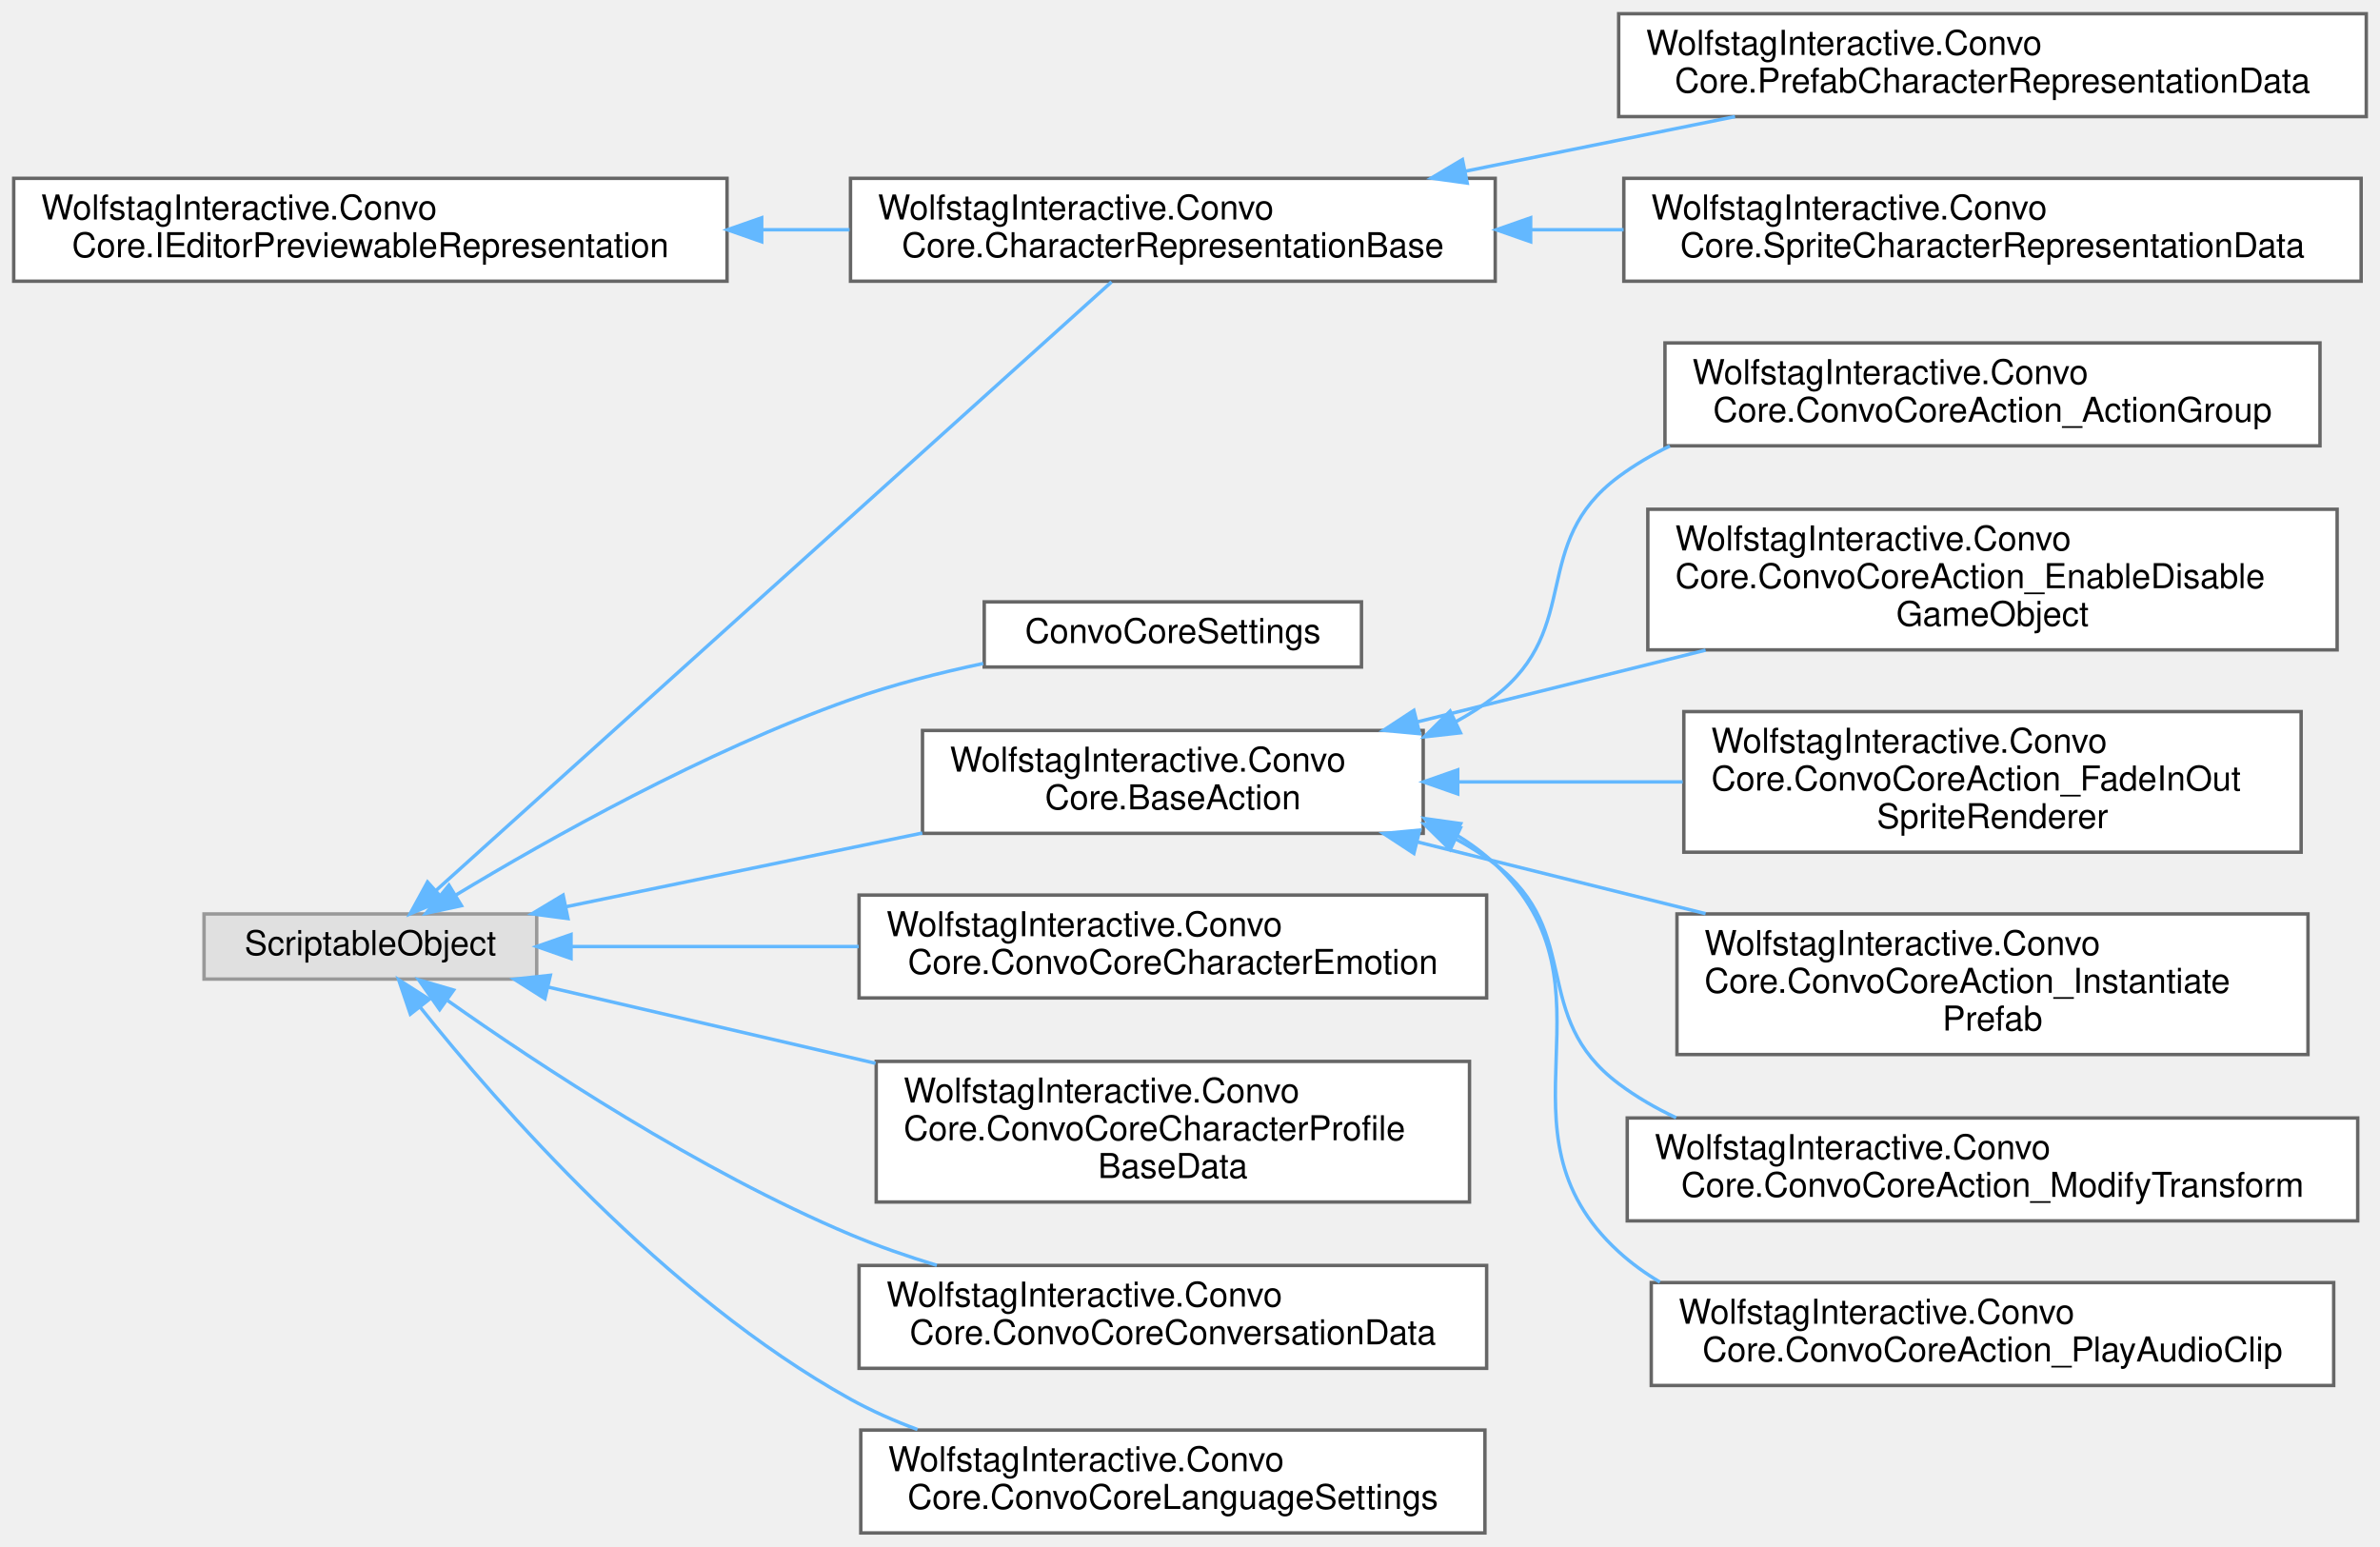
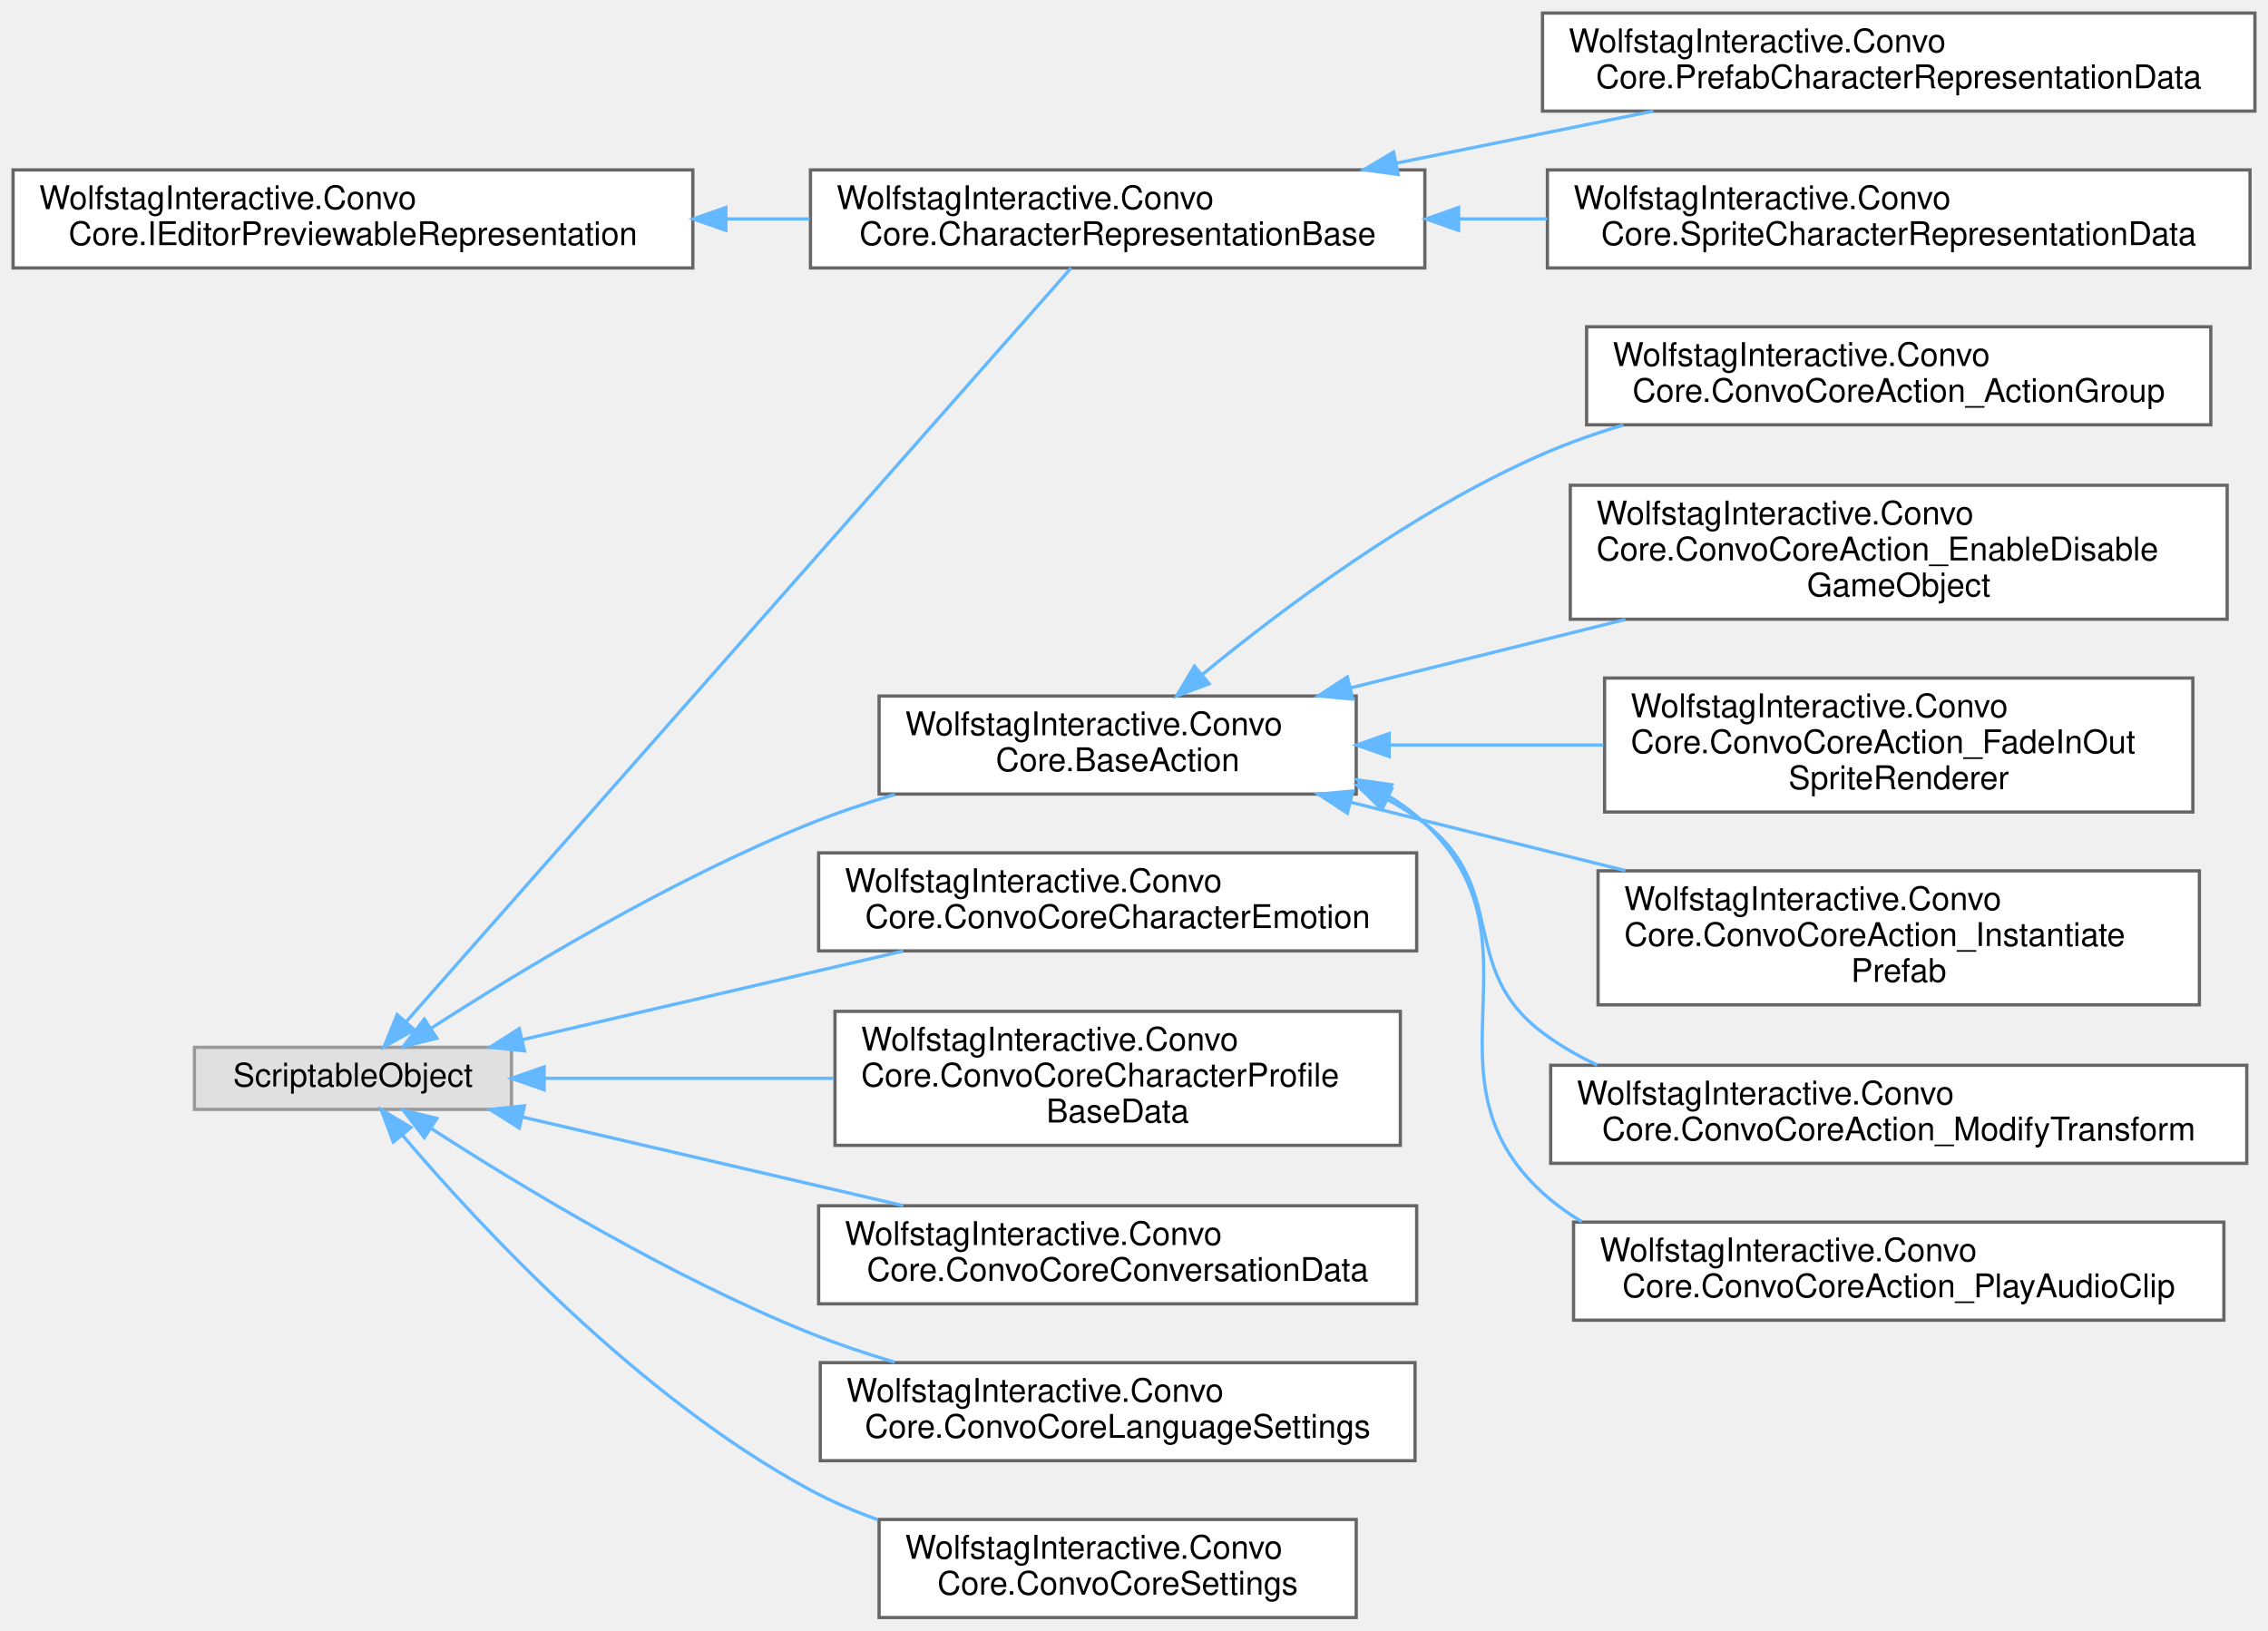
- <svg xmlns="http://www.w3.org/2000/svg" xmlns:xlink="http://www.w3.org/1999/xlink" width="694pt" height="451pt" viewBox="0.00 0.00 694.00 451.00">
-   <g id="graph0" class="graph" transform="scale(1 1) rotate(0) translate(4 447)">
+ <svg xmlns="http://www.w3.org/2000/svg" xmlns:xlink="http://www.w3.org/1999/xlink" width="694pt" height="499pt" viewBox="0.00 0.00 694.00 499.00">
+   <g id="graph0" class="graph" transform="scale(1 1) rotate(0) translate(4 495)">
    <g id="Node000000" class="node">
      <g id="a_Node000000">
        <a xlink:href="interfaceWolfstagInteractive_1_1ConvoCore_1_1IEditorPreviewableRepresentation.html" target="_top" xlink:title=" ">
-           <polygon fill="white" stroke="#666666" points="208,-395 0,-395 0,-365 208,-365 208,-395" />
-           <text text-anchor="start" x="8" y="-383" font-family="Helvetica,sans-Serif" font-size="10.00">WolfstagInteractive.Convo</text>
-           <text text-anchor="middle" x="104" y="-372" font-family="Helvetica,sans-Serif" font-size="10.00">Core.IEditorPreviewableRepresentation</text>
+           <polygon fill="white" stroke="#666666" points="208,-443 0,-443 0,-413 208,-413 208,-443" />
+           <text text-anchor="start" x="8" y="-431" font-family="Helvetica,sans-Serif" font-size="10.00">WolfstagInteractive.Convo</text>
+           <text text-anchor="middle" x="104" y="-420" font-family="Helvetica,sans-Serif" font-size="10.00">Core.IEditorPreviewableRepresentation</text>
        </a>
      </g>
    </g>
    <g id="Node000001" class="node">
      <g id="a_Node000001">
        <a xlink:href="classWolfstagInteractive_1_1ConvoCore_1_1CharacterRepresentationBase.html" target="_top" xlink:title=" ">
-           <polygon fill="white" stroke="#666666" points="432,-395 244,-395 244,-365 432,-365 432,-395" />
-           <text text-anchor="start" x="252" y="-383" font-family="Helvetica,sans-Serif" font-size="10.00">WolfstagInteractive.Convo</text>
-           <text text-anchor="middle" x="338" y="-372" font-family="Helvetica,sans-Serif" font-size="10.00">Core.CharacterRepresentationBase</text>
+           <polygon fill="white" stroke="#666666" points="432,-443 244,-443 244,-413 432,-413 432,-443" />
+           <text text-anchor="start" x="252" y="-431" font-family="Helvetica,sans-Serif" font-size="10.00">WolfstagInteractive.Convo</text>
+           <text text-anchor="middle" x="338" y="-420" font-family="Helvetica,sans-Serif" font-size="10.00">Core.CharacterRepresentationBase</text>
        </a>
      </g>
    </g>
    <g id="edge13_Node000000_Node000001" class="edge">
      <g id="a_edge13_Node000000_Node000001">
        <a xlink:title=" ">
-           <path fill="none" stroke="#63b8ff" d="M218.15,-380C226.72,-380 235.31,-380 243.73,-380" />
-           <polygon fill="#63b8ff" stroke="#63b8ff" points="218.11,-376.5 208.11,-380 218.11,-383.5 218.11,-376.5" />
+           <path fill="none" stroke="#63b8ff" d="M218.15,-428C226.72,-428 235.31,-428 243.73,-428" />
+           <polygon fill="#63b8ff" stroke="#63b8ff" points="218.11,-424.5 208.11,-428 218.11,-431.5 218.11,-424.5" />
        </a>
      </g>
    </g>
    <g id="Node000002" class="node">
      <g id="a_Node000002">
        <a xlink:href="classWolfstagInteractive_1_1ConvoCore_1_1PrefabCharacterRepresentationData.html" target="_top" xlink:title=" ">
-           <polygon fill="white" stroke="#666666" points="686,-443 468,-443 468,-413 686,-413 686,-443" />
-           <text text-anchor="start" x="476" y="-431" font-family="Helvetica,sans-Serif" font-size="10.00">WolfstagInteractive.Convo</text>
-           <text text-anchor="middle" x="577" y="-420" font-family="Helvetica,sans-Serif" font-size="10.00">Core.PrefabCharacterRepresentationData</text>
+           <polygon fill="white" stroke="#666666" points="686,-491 468,-491 468,-461 686,-461 686,-491" />
+           <text text-anchor="start" x="476" y="-479" font-family="Helvetica,sans-Serif" font-size="10.00">WolfstagInteractive.Convo</text>
+           <text text-anchor="middle" x="577" y="-468" font-family="Helvetica,sans-Serif" font-size="10.00">Core.PrefabCharacterRepresentationData</text>
        </a>
      </g>
    </g>
    <g id="edge14_Node000001_Node000002" class="edge">
      <g id="a_edge14_Node000001_Node000002">
        <a xlink:title=" ">
-           <path fill="none" stroke="#63b8ff" d="M423.41,-397.1C449.05,-402.29 477.02,-407.95 501.93,-413" />
-           <polygon fill="#63b8ff" stroke="#63b8ff" points="423.83,-393.61 413.34,-395.06 422.44,-400.47 423.83,-393.61" />
+           <path fill="none" stroke="#63b8ff" d="M423.41,-445.1C449.05,-450.29 477.02,-455.95 501.93,-461" />
+           <polygon fill="#63b8ff" stroke="#63b8ff" points="423.83,-441.61 413.34,-443.06 422.44,-448.47 423.83,-441.61" />
        </a>
      </g>
    </g>
    <g id="Node000003" class="node">
      <g id="a_Node000003">
        <a xlink:href="classWolfstagInteractive_1_1ConvoCore_1_1SpriteCharacterRepresentationData.html" target="_top" xlink:title=" ">
-           <polygon fill="white" stroke="#666666" points="684.5,-395 469.5,-395 469.5,-365 684.5,-365 684.5,-395" />
-           <text text-anchor="start" x="477.5" y="-383" font-family="Helvetica,sans-Serif" font-size="10.00">WolfstagInteractive.Convo</text>
-           <text text-anchor="middle" x="577" y="-372" font-family="Helvetica,sans-Serif" font-size="10.00">Core.SpriteCharacterRepresentationData</text>
+           <polygon fill="white" stroke="#666666" points="684.5,-443 469.5,-443 469.5,-413 684.5,-413 684.5,-443" />
+           <text text-anchor="start" x="477.5" y="-431" font-family="Helvetica,sans-Serif" font-size="10.00">WolfstagInteractive.Convo</text>
+           <text text-anchor="middle" x="577" y="-420" font-family="Helvetica,sans-Serif" font-size="10.00">Core.SpriteCharacterRepresentationData</text>
        </a>
      </g>
    </g>
    <g id="edge15_Node000001_Node000003" class="edge">
      <g id="a_edge15_Node000001_Node000003">
        <a xlink:title=" ">
-           <path fill="none" stroke="#63b8ff" d="M442.39,-380C451.35,-380 460.44,-380 469.43,-380" />
-           <polygon fill="#63b8ff" stroke="#63b8ff" points="442.33,-376.5 432.33,-380 442.33,-383.5 442.33,-376.5" />
+           <path fill="none" stroke="#63b8ff" d="M442.39,-428C451.35,-428 460.44,-428 469.43,-428" />
+           <polygon fill="#63b8ff" stroke="#63b8ff" points="442.33,-424.5 432.33,-428 442.33,-431.5 442.33,-424.5" />
        </a>
      </g>
    </g>
    <g id="Node000004" class="node">
      <g id="a_Node000004">
        <a xlink:title=" ">
-           <polygon fill="#e0e0e0" stroke="#999999" points="152.5,-180.5 55.5,-180.5 55.5,-161.5 152.5,-161.5 152.5,-180.5" />
-           <text text-anchor="middle" x="104" y="-168.5" font-family="Helvetica,sans-Serif" font-size="10.00">ScriptableObject</text>
-         </a>
-       </g>
-     </g>
-     <g id="edge24_Node000004_Node000001" class="edge">
-       <g id="a_edge24_Node000004_Node000001">
-         <a xlink:title=" ">
-           <path fill="none" stroke="#63b8ff" d="M123.16,-187.36C166.92,-226.79 277.72,-326.6 320.13,-364.8" />
-           <polygon fill="#63b8ff" stroke="#63b8ff" points="125.34,-184.62 115.57,-180.52 120.66,-189.82 125.34,-184.62" />
+           <polygon fill="#e0e0e0" stroke="#999999" points="152.5,-174.5 55.5,-174.5 55.5,-155.5 152.5,-155.5 152.5,-174.5" />
+           <text text-anchor="middle" x="104" y="-162.5" font-family="Helvetica,sans-Serif" font-size="10.00">ScriptableObject</text>
+         </a>
+       </g>
+     </g>
+     <g id="edge23_Node000004_Node000001" class="edge">
+       <g id="a_edge23_Node000004_Node000001">
+         <a xlink:title=" ">
+           <path fill="none" stroke="#63b8ff" d="M120.38,-182.44C163.26,-231.04 283.58,-367.44 323.75,-412.98" />
+           <polygon fill="#63b8ff" stroke="#63b8ff" points="122.77,-179.86 113.53,-174.67 117.52,-184.49 122.77,-179.86" />
        </a>
      </g>
    </g>
    <g id="Node000005" class="node">
      <g id="a_Node000005">
-         <a xlink:href="classConvoCoreSettings.html" target="_top" xlink:title=" ">
-           <polygon fill="white" stroke="#666666" points="393,-271.5 283,-271.5 283,-252.5 393,-252.5 393,-271.5" />
-           <text text-anchor="middle" x="338" y="-259.5" font-family="Helvetica,sans-Serif" font-size="10.00">ConvoCoreSettings</text>
+         <a xlink:href="classWolfstagInteractive_1_1ConvoCore_1_1BaseAction.html" target="_top" xlink:title=" ">
+           <polygon fill="white" stroke="#666666" points="411,-282 265,-282 265,-252 411,-252 411,-282" />
+           <text text-anchor="start" x="273" y="-270" font-family="Helvetica,sans-Serif" font-size="10.00">WolfstagInteractive.Convo</text>
+           <text text-anchor="middle" x="338" y="-259" font-family="Helvetica,sans-Serif" font-size="10.00">Core.BaseAction</text>
        </a>
      </g>
    </g>
    <g id="edge16_Node000004_Node000005" class="edge">
      <g id="a_edge16_Node000004_Node000005">
        <a xlink:title=" ">
-           <path fill="none" stroke="#63b8ff" d="M128.94,-186.02C155.93,-202.31 201.6,-228.01 244,-243 256.27,-247.34 269.83,-250.81 282.71,-253.53" />
-           <polygon fill="#63b8ff" stroke="#63b8ff" points="130.56,-182.91 120.21,-180.68 126.91,-188.88 130.56,-182.91" />
+           <path fill="none" stroke="#63b8ff" d="M128.04,-180.4C154.88,-197.74 201.05,-225.75 244,-243 252.2,-246.29 260.99,-249.25 269.78,-251.87" />
+           <polygon fill="#63b8ff" stroke="#63b8ff" points="129.67,-177.28 119.39,-174.74 125.84,-183.14 129.67,-177.28" />
+         </a>
+       </g>
+     </g>
+     <g id="Node000012" class="node">
+       <g id="a_Node000012">
+         <a xlink:href="classWolfstagInteractive_1_1ConvoCore_1_1ConvoCoreCharacterEmotion.html" target="_top" xlink:title=" ">
+           <polygon fill="white" stroke="#666666" points="429.5,-234 246.5,-234 246.5,-204 429.5,-204 429.5,-234" />
+           <text text-anchor="start" x="254.5" y="-222" font-family="Helvetica,sans-Serif" font-size="10.00">WolfstagInteractive.Convo</text>
+           <text text-anchor="middle" x="338" y="-211" font-family="Helvetica,sans-Serif" font-size="10.00">Core.ConvoCoreCharacterEmotion</text>
+         </a>
+       </g>
+     </g>
+     <g id="edge24_Node000004_Node000012" class="edge">
+       <g id="a_edge24_Node000004_Node000012">
+         <a xlink:title=" ">
+           <path fill="none" stroke="#63b8ff" d="M155.74,-176.81C190.01,-184.79 235.53,-195.38 272.39,-203.96" />
+           <polygon fill="#63b8ff" stroke="#63b8ff" points="156.48,-173.39 145.94,-174.53 154.89,-180.21 156.48,-173.39" />
+         </a>
+       </g>
+     </g>
+     <g id="Node000013" class="node">
+       <g id="a_Node000013">
+         <a xlink:href="classWolfstagInteractive_1_1ConvoCore_1_1ConvoCoreCharacterProfileBaseData.html" target="_top" xlink:title=" ">
+           <polygon fill="white" stroke="#666666" points="424.5,-185.5 251.5,-185.5 251.5,-144.5 424.5,-144.5 424.5,-185.5" />
+           <text text-anchor="start" x="259.5" y="-173.5" font-family="Helvetica,sans-Serif" font-size="10.00">WolfstagInteractive.Convo</text>
+           <text text-anchor="start" x="259.5" y="-162.5" font-family="Helvetica,sans-Serif" font-size="10.00">Core.ConvoCoreCharacterProfile</text>
+           <text text-anchor="middle" x="338" y="-151.5" font-family="Helvetica,sans-Serif" font-size="10.00">BaseData</text>
+         </a>
+       </g>
+     </g>
+     <g id="edge25_Node000004_Node000013" class="edge">
+       <g id="a_edge25_Node000004_Node000013">
+         <a xlink:title=" ">
+           <path fill="none" stroke="#63b8ff" d="M162.81,-165C189.47,-165 221.67,-165 251.09,-165" />
+           <polygon fill="#63b8ff" stroke="#63b8ff" points="162.51,-161.5 152.51,-165 162.51,-168.5 162.51,-161.5" />
+         </a>
+       </g>
+     </g>
+     <g id="Node000014" class="node">
+       <g id="a_Node000014">
+         <a xlink:href="classWolfstagInteractive_1_1ConvoCore_1_1ConvoCoreConversationData.html" target="_top" xlink:title=" ">
+           <polygon fill="white" stroke="#666666" points="429.5,-126 246.5,-126 246.5,-96 429.5,-96 429.5,-126" />
+           <text text-anchor="start" x="254.5" y="-114" font-family="Helvetica,sans-Serif" font-size="10.00">WolfstagInteractive.Convo</text>
+           <text text-anchor="middle" x="338" y="-103" font-family="Helvetica,sans-Serif" font-size="10.00">Core.ConvoCoreConversationData</text>
+         </a>
+       </g>
+     </g>
+     <g id="edge26_Node000004_Node000014" class="edge">
+       <g id="a_edge26_Node000004_Node000014">
+         <a xlink:title=" ">
+           <path fill="none" stroke="#63b8ff" d="M155.74,-153.19C190.01,-145.21 235.53,-134.62 272.39,-126.04" />
+           <polygon fill="#63b8ff" stroke="#63b8ff" points="154.89,-149.79 145.94,-155.47 156.48,-156.61 154.89,-149.79" />
+         </a>
+       </g>
+     </g>
+     <g id="Node000015" class="node">
+       <g id="a_Node000015">
+         <a xlink:href="classWolfstagInteractive_1_1ConvoCore_1_1ConvoCoreLanguageSettings.html" target="_top" xlink:title=" ">
+           <polygon fill="white" stroke="#666666" points="429,-78 247,-78 247,-48 429,-48 429,-78" />
+           <text text-anchor="start" x="255" y="-66" font-family="Helvetica,sans-Serif" font-size="10.00">WolfstagInteractive.Convo</text>
+           <text text-anchor="middle" x="338" y="-55" font-family="Helvetica,sans-Serif" font-size="10.00">Core.ConvoCoreLanguageSettings</text>
+         </a>
+       </g>
+     </g>
+     <g id="edge27_Node000004_Node000015" class="edge">
+       <g id="a_edge27_Node000004_Node000015">
+         <a xlink:title=" ">
+           <path fill="none" stroke="#63b8ff" d="M128.04,-149.6C154.88,-132.26 201.05,-104.25 244,-87 252.2,-83.71 260.99,-80.75 269.78,-78.13" />
+           <polygon fill="#63b8ff" stroke="#63b8ff" points="125.84,-146.86 119.39,-155.26 129.67,-152.72 125.84,-146.86" />
+         </a>
+       </g>
+     </g>
+     <g id="Node000016" class="node">
+       <g id="a_Node000016">
+         <a xlink:href="classWolfstagInteractive_1_1ConvoCore_1_1ConvoCoreSettings.html" target="_top" xlink:title=" ">
+           <polygon fill="white" stroke="#666666" points="411,-30 265,-30 265,0 411,0 411,-30" />
+           <text text-anchor="start" x="273" y="-18" font-family="Helvetica,sans-Serif" font-size="10.00">WolfstagInteractive.Convo</text>
+           <text text-anchor="middle" x="338" y="-7" font-family="Helvetica,sans-Serif" font-size="10.00">Core.ConvoCoreSettings</text>
+         </a>
+       </g>
+     </g>
+     <g id="edge28_Node000004_Node000016" class="edge">
+       <g id="a_edge28_Node000004_Node000016">
+         <a xlink:title=" ">
+           <path fill="none" stroke="#63b8ff" d="M119.25,-147.49C142.48,-120.13 191.23,-67.45 244,-39 250.46,-35.52 257.44,-32.52 264.58,-29.95" />
+           <polygon fill="#63b8ff" stroke="#63b8ff" points="116.36,-145.5 112.64,-155.42 121.73,-149.98 116.36,-145.5" />
        </a>
      </g>
    </g>
    <g id="Node000006" class="node">
      <g id="a_Node000006">
-         <a xlink:href="classWolfstagInteractive_1_1ConvoCore_1_1BaseAction.html" target="_top" xlink:title=" ">
-           <polygon fill="white" stroke="#666666" points="411,-234 265,-234 265,-204 411,-204 411,-234" />
-           <text text-anchor="start" x="273" y="-222" font-family="Helvetica,sans-Serif" font-size="10.00">WolfstagInteractive.Convo</text>
-           <text text-anchor="middle" x="338" y="-211" font-family="Helvetica,sans-Serif" font-size="10.00">Core.BaseAction</text>
-         </a>
-       </g>
-     </g>
-     <g id="edge17_Node000004_Node000006" class="edge">
-       <g id="a_edge17_Node000004_Node000006">
-         <a xlink:title=" ">
-           <path fill="none" stroke="#63b8ff" d="M160.95,-182.58C192.18,-189.04 231.43,-197.16 264.94,-204.09" />
-           <polygon fill="#63b8ff" stroke="#63b8ff" points="161.61,-179.14 151.11,-180.54 160.2,-185.99 161.61,-179.14" />
-         </a>
-       </g>
-     </g>
-     <g id="Node000013" class="node">
-       <g id="a_Node000013">
-         <a xlink:href="classWolfstagInteractive_1_1ConvoCore_1_1ConvoCoreCharacterEmotion.html" target="_top" xlink:title=" ">
-           <polygon fill="white" stroke="#666666" points="429.5,-186 246.5,-186 246.5,-156 429.5,-156 429.5,-186" />
-           <text text-anchor="start" x="254.5" y="-174" font-family="Helvetica,sans-Serif" font-size="10.00">WolfstagInteractive.Convo</text>
-           <text text-anchor="middle" x="338" y="-163" font-family="Helvetica,sans-Serif" font-size="10.00">Core.ConvoCoreCharacterEmotion</text>
-         </a>
-       </g>
-     </g>
-     <g id="edge25_Node000004_Node000013" class="edge">
-       <g id="a_edge25_Node000004_Node000013">
-         <a xlink:title=" ">
-           <path fill="none" stroke="#63b8ff" d="M162.65,-171C187.94,-171 218.22,-171 246.39,-171" />
-           <polygon fill="#63b8ff" stroke="#63b8ff" points="162.51,-167.5 152.51,-171 162.51,-174.5 162.51,-167.5" />
-         </a>
-       </g>
-     </g>
-     <g id="Node000014" class="node">
-       <g id="a_Node000014">
-         <a xlink:href="classWolfstagInteractive_1_1ConvoCore_1_1ConvoCoreCharacterProfileBaseData.html" target="_top" xlink:title=" ">
-           <polygon fill="white" stroke="#666666" points="424.5,-137.5 251.5,-137.5 251.5,-96.5 424.5,-96.5 424.5,-137.5" />
-           <text text-anchor="start" x="259.5" y="-125.5" font-family="Helvetica,sans-Serif" font-size="10.00">WolfstagInteractive.Convo</text>
-           <text text-anchor="start" x="259.5" y="-114.5" font-family="Helvetica,sans-Serif" font-size="10.00">Core.ConvoCoreCharacterProfile</text>
-           <text text-anchor="middle" x="338" y="-103.5" font-family="Helvetica,sans-Serif" font-size="10.00">BaseData</text>
-         </a>
-       </g>
-     </g>
-     <g id="edge26_Node000004_Node000014" class="edge">
-       <g id="a_edge26_Node000004_Node000014">
-         <a xlink:title=" ">
-           <path fill="none" stroke="#63b8ff" d="M155.88,-159.16C183.83,-152.65 219.23,-144.41 251.31,-136.94" />
-           <polygon fill="#63b8ff" stroke="#63b8ff" points="154.89,-155.79 145.94,-161.47 156.48,-162.61 154.89,-155.79" />
-         </a>
-       </g>
-     </g>
-     <g id="Node000015" class="node">
-       <g id="a_Node000015">
-         <a xlink:href="classWolfstagInteractive_1_1ConvoCore_1_1ConvoCoreConversationData.html" target="_top" xlink:title=" ">
-           <polygon fill="white" stroke="#666666" points="429.5,-78 246.5,-78 246.5,-48 429.5,-48 429.5,-78" />
-           <text text-anchor="start" x="254.5" y="-66" font-family="Helvetica,sans-Serif" font-size="10.00">WolfstagInteractive.Convo</text>
-           <text text-anchor="middle" x="338" y="-55" font-family="Helvetica,sans-Serif" font-size="10.00">Core.ConvoCoreConversationData</text>
-         </a>
-       </g>
-     </g>
-     <g id="edge27_Node000004_Node000015" class="edge">
-       <g id="a_edge27_Node000004_Node000015">
-         <a xlink:title=" ">
-           <path fill="none" stroke="#63b8ff" d="M126.58,-155.21C153.04,-136.51 199.82,-105.58 244,-87 251.99,-83.64 260.58,-80.65 269.18,-78.03" />
-           <polygon fill="#63b8ff" stroke="#63b8ff" points="124.2,-152.6 118.11,-161.27 128.28,-158.3 124.2,-152.6" />
-         </a>
-       </g>
-     </g>
-     <g id="Node000016" class="node">
-       <g id="a_Node000016">
-         <a xlink:href="classWolfstagInteractive_1_1ConvoCore_1_1ConvoCoreLanguageSettings.html" target="_top" xlink:title=" ">
-           <polygon fill="white" stroke="#666666" points="429,-30 247,-30 247,0 429,0 429,-30" />
-           <text text-anchor="start" x="255" y="-18" font-family="Helvetica,sans-Serif" font-size="10.00">WolfstagInteractive.Convo</text>
-           <text text-anchor="middle" x="338" y="-7" font-family="Helvetica,sans-Serif" font-size="10.00">Core.ConvoCoreLanguageSettings</text>
-         </a>
-       </g>
-     </g>
-     <g id="edge28_Node000004_Node000016" class="edge">
-       <g id="a_edge28_Node000004_Node000016">
-         <a xlink:title=" ">
-           <path fill="none" stroke="#63b8ff" d="M118.43,-153.42C141.13,-124.96 189.92,-68.97 244,-39 250.13,-35.61 256.74,-32.68 263.53,-30.16" />
-           <polygon fill="#63b8ff" stroke="#63b8ff" points="115.66,-151.28 112.25,-161.31 121.17,-155.6 115.66,-151.28" />
+         <a xlink:href="classWolfstagInteractive_1_1ConvoCore_1_1ConvoCoreAction__ActionGroup.html" target="_top" xlink:title=" ">
+           <polygon fill="white" stroke="#666666" points="672.5,-395 481.5,-395 481.5,-365 672.5,-365 672.5,-395" />
+           <text text-anchor="start" x="489.5" y="-383" font-family="Helvetica,sans-Serif" font-size="10.00">WolfstagInteractive.Convo</text>
+           <text text-anchor="middle" x="577" y="-372" font-family="Helvetica,sans-Serif" font-size="10.00">Core.ConvoCoreAction_ActionGroup</text>
+         </a>
+       </g>
+     </g>
+     <g id="edge17_Node000005_Node000006" class="edge">
+       <g id="a_edge17_Node000005_Node000006">
+         <a xlink:title=" ">
+           <path fill="none" stroke="#63b8ff" d="M363.86,-288.54C388.63,-308.89 428.56,-338.8 468,-356 475.83,-359.42 484.21,-362.37 492.7,-364.92" />
+           <polygon fill="#63b8ff" stroke="#63b8ff" points="365.98,-285.75 356.06,-282.03 361.5,-291.13 365.98,-285.75" />
        </a>
      </g>
    </g>
    <g id="Node000007" class="node">
      <g id="a_Node000007">
-         <a xlink:href="classWolfstagInteractive_1_1ConvoCore_1_1ConvoCoreAction__ActionGroup.html" target="_top" xlink:title=" ">
-           <polygon fill="white" stroke="#666666" points="672.5,-347 481.5,-347 481.5,-317 672.5,-317 672.5,-347" />
-           <text text-anchor="start" x="489.5" y="-335" font-family="Helvetica,sans-Serif" font-size="10.00">WolfstagInteractive.Convo</text>
-           <text text-anchor="middle" x="577" y="-324" font-family="Helvetica,sans-Serif" font-size="10.00">Core.ConvoCoreAction_ActionGroup</text>
-         </a>
-       </g>
-     </g>
-     <g id="edge18_Node000006_Node000007" class="edge">
-       <g id="a_edge18_Node000006_Node000007">
-         <a xlink:title=" ">
-           <path fill="none" stroke="#63b8ff" d="M420.48,-236.53C424.54,-238.74 428.41,-241.21 432,-244 457.77,-264.02 441.79,-288.55 468,-308 472.63,-311.43 477.65,-314.39 482.92,-316.94" />
-           <polygon fill="#63b8ff" stroke="#63b8ff" points="421.87,-233.32 411.34,-232.14 418.84,-239.63 421.87,-233.32" />
+         <a xlink:href="classWolfstagInteractive_1_1ConvoCore_1_1ConvoCoreAction__EnableDisableGameObject.html" target="_top" xlink:title=" ">
+           <polygon fill="white" stroke="#666666" points="677.5,-346.5 476.5,-346.5 476.5,-305.5 677.5,-305.5 677.5,-346.5" />
+           <text text-anchor="start" x="484.5" y="-334.5" font-family="Helvetica,sans-Serif" font-size="10.00">WolfstagInteractive.Convo</text>
+           <text text-anchor="start" x="484.5" y="-323.5" font-family="Helvetica,sans-Serif" font-size="10.00">Core.ConvoCoreAction_EnableDisable</text>
+           <text text-anchor="middle" x="577" y="-312.5" font-family="Helvetica,sans-Serif" font-size="10.00">GameObject</text>
+         </a>
+       </g>
+     </g>
+     <g id="edge18_Node000005_Node000007" class="edge">
+       <g id="a_edge18_Node000005_Node000007">
+         <a xlink:title=" ">
+           <path fill="none" stroke="#63b8ff" d="M409.33,-284.51C435.71,-291.08 465.94,-298.6 493.34,-305.42" />
+           <polygon fill="#63b8ff" stroke="#63b8ff" points="409.97,-281.06 399.42,-282.04 408.28,-287.85 409.97,-281.06" />
        </a>
      </g>
    </g>
    <g id="Node000008" class="node">
      <g id="a_Node000008">
-         <a xlink:href="classWolfstagInteractive_1_1ConvoCore_1_1ConvoCoreAction__EnableDisableGameObject.html" target="_top" xlink:title=" ">
-           <polygon fill="white" stroke="#666666" points="677.5,-298.5 476.5,-298.5 476.5,-257.5 677.5,-257.5 677.5,-298.5" />
-           <text text-anchor="start" x="484.5" y="-286.5" font-family="Helvetica,sans-Serif" font-size="10.00">WolfstagInteractive.Convo</text>
-           <text text-anchor="start" x="484.5" y="-275.5" font-family="Helvetica,sans-Serif" font-size="10.00">Core.ConvoCoreAction_EnableDisable</text>
-           <text text-anchor="middle" x="577" y="-264.5" font-family="Helvetica,sans-Serif" font-size="10.00">GameObject</text>
-         </a>
-       </g>
-     </g>
-     <g id="edge19_Node000006_Node000008" class="edge">
-       <g id="a_edge19_Node000006_Node000008">
-         <a xlink:title=" ">
-           <path fill="none" stroke="#63b8ff" d="M409.33,-236.51C435.71,-243.08 465.94,-250.6 493.34,-257.42" />
-           <polygon fill="#63b8ff" stroke="#63b8ff" points="409.97,-233.06 399.42,-234.04 408.28,-239.85 409.97,-233.06" />
+         <a xlink:href="classWolfstagInteractive_1_1ConvoCore_1_1ConvoCoreAction__FadeInOutSpriteRenderer.html" target="_top" xlink:title=" ">
+           <polygon fill="white" stroke="#666666" points="667,-287.5 487,-287.5 487,-246.5 667,-246.5 667,-287.5" />
+           <text text-anchor="start" x="495" y="-275.5" font-family="Helvetica,sans-Serif" font-size="10.00">WolfstagInteractive.Convo</text>
+           <text text-anchor="start" x="495" y="-264.5" font-family="Helvetica,sans-Serif" font-size="10.00">Core.ConvoCoreAction_FadeInOut</text>
+           <text text-anchor="middle" x="577" y="-253.5" font-family="Helvetica,sans-Serif" font-size="10.00">SpriteRenderer</text>
+         </a>
+       </g>
+     </g>
+     <g id="edge19_Node000005_Node000008" class="edge">
+       <g id="a_edge19_Node000005_Node000008">
+         <a xlink:title=" ">
+           <path fill="none" stroke="#63b8ff" d="M421.29,-267C442.41,-267 465.22,-267 486.68,-267" />
+           <polygon fill="#63b8ff" stroke="#63b8ff" points="421.07,-263.5 411.07,-267 421.07,-270.5 421.07,-263.5" />
        </a>
      </g>
    </g>
    <g id="Node000009" class="node">
      <g id="a_Node000009">
-         <a xlink:href="classWolfstagInteractive_1_1ConvoCore_1_1ConvoCoreAction__FadeInOutSpriteRenderer.html" target="_top" xlink:title=" ">
-           <polygon fill="white" stroke="#666666" points="667,-239.5 487,-239.5 487,-198.5 667,-198.5 667,-239.5" />
-           <text text-anchor="start" x="495" y="-227.5" font-family="Helvetica,sans-Serif" font-size="10.00">WolfstagInteractive.Convo</text>
-           <text text-anchor="start" x="495" y="-216.5" font-family="Helvetica,sans-Serif" font-size="10.00">Core.ConvoCoreAction_FadeInOut</text>
-           <text text-anchor="middle" x="577" y="-205.5" font-family="Helvetica,sans-Serif" font-size="10.00">SpriteRenderer</text>
-         </a>
-       </g>
-     </g>
-     <g id="edge20_Node000006_Node000009" class="edge">
-       <g id="a_edge20_Node000006_Node000009">
-         <a xlink:title=" ">
-           <path fill="none" stroke="#63b8ff" d="M421.29,-219C442.41,-219 465.22,-219 486.68,-219" />
-           <polygon fill="#63b8ff" stroke="#63b8ff" points="421.07,-215.5 411.07,-219 421.07,-222.5 421.07,-215.5" />
+         <a xlink:href="classWolfstagInteractive_1_1ConvoCore_1_1ConvoCoreAction__InstantiatePrefab.html" target="_top" xlink:title=" ">
+           <polygon fill="white" stroke="#666666" points="669,-228.5 485,-228.5 485,-187.5 669,-187.5 669,-228.5" />
+           <text text-anchor="start" x="493" y="-216.5" font-family="Helvetica,sans-Serif" font-size="10.00">WolfstagInteractive.Convo</text>
+           <text text-anchor="start" x="493" y="-205.5" font-family="Helvetica,sans-Serif" font-size="10.00">Core.ConvoCoreAction_Instantiate</text>
+           <text text-anchor="middle" x="577" y="-194.5" font-family="Helvetica,sans-Serif" font-size="10.00">Prefab</text>
+         </a>
+       </g>
+     </g>
+     <g id="edge20_Node000005_Node000009" class="edge">
+       <g id="a_edge20_Node000005_Node000009">
+         <a xlink:title=" ">
+           <path fill="none" stroke="#63b8ff" d="M409.33,-249.49C435.71,-242.92 465.94,-235.4 493.34,-228.58" />
+           <polygon fill="#63b8ff" stroke="#63b8ff" points="408.28,-246.15 399.42,-251.96 409.97,-252.94 408.28,-246.15" />
        </a>
      </g>
    </g>
    <g id="Node000010" class="node">
      <g id="a_Node000010">
-         <a xlink:href="classWolfstagInteractive_1_1ConvoCore_1_1ConvoCoreAction__InstantiatePrefab.html" target="_top" xlink:title=" ">
-           <polygon fill="white" stroke="#666666" points="669,-180.5 485,-180.5 485,-139.5 669,-139.5 669,-180.5" />
-           <text text-anchor="start" x="493" y="-168.5" font-family="Helvetica,sans-Serif" font-size="10.00">WolfstagInteractive.Convo</text>
-           <text text-anchor="start" x="493" y="-157.5" font-family="Helvetica,sans-Serif" font-size="10.00">Core.ConvoCoreAction_Instantiate</text>
-           <text text-anchor="middle" x="577" y="-146.5" font-family="Helvetica,sans-Serif" font-size="10.00">Prefab</text>
-         </a>
-       </g>
-     </g>
-     <g id="edge21_Node000006_Node000010" class="edge">
-       <g id="a_edge21_Node000006_Node000010">
-         <a xlink:title=" ">
-           <path fill="none" stroke="#63b8ff" d="M409.33,-201.49C435.71,-194.92 465.94,-187.4 493.34,-180.58" />
-           <polygon fill="#63b8ff" stroke="#63b8ff" points="408.28,-198.15 399.42,-203.96 409.97,-204.94 408.28,-198.15" />
+         <a xlink:href="classWolfstagInteractive_1_1ConvoCore_1_1ConvoCoreAction__ModifyTransform.html" target="_top" xlink:title=" ">
+           <polygon fill="white" stroke="#666666" points="683.5,-169 470.5,-169 470.5,-139 683.5,-139 683.5,-169" />
+           <text text-anchor="start" x="478.5" y="-157" font-family="Helvetica,sans-Serif" font-size="10.00">WolfstagInteractive.Convo</text>
+           <text text-anchor="middle" x="577" y="-146" font-family="Helvetica,sans-Serif" font-size="10.00">Core.ConvoCoreAction_ModifyTransform</text>
+         </a>
+       </g>
+     </g>
+     <g id="edge21_Node000005_Node000010" class="edge">
+       <g id="a_edge21_Node000005_Node000010">
+         <a xlink:title=" ">
+           <path fill="none" stroke="#63b8ff" d="M420.47,-250.37C424.53,-248.21 428.41,-245.76 432,-243 457.87,-223.11 441.88,-198.57 468,-179 473.16,-175.13 478.82,-171.85 484.76,-169.07" />
+           <polygon fill="#63b8ff" stroke="#63b8ff" points="418.88,-247.25 411.32,-254.68 421.86,-253.59 418.88,-247.25" />
        </a>
      </g>
    </g>
    <g id="Node000011" class="node">
      <g id="a_Node000011">
-         <a xlink:href="classWolfstagInteractive_1_1ConvoCore_1_1ConvoCoreAction__ModifyTransform.html" target="_top" xlink:title=" ">
-           <polygon fill="white" stroke="#666666" points="683.5,-121 470.5,-121 470.5,-91 683.5,-91 683.5,-121" />
-           <text text-anchor="start" x="478.5" y="-109" font-family="Helvetica,sans-Serif" font-size="10.00">WolfstagInteractive.Convo</text>
-           <text text-anchor="middle" x="577" y="-98" font-family="Helvetica,sans-Serif" font-size="10.00">Core.ConvoCoreAction_ModifyTransform</text>
-         </a>
-       </g>
-     </g>
-     <g id="edge22_Node000006_Node000011" class="edge">
-       <g id="a_edge22_Node000006_Node000011">
-         <a xlink:title=" ">
-           <path fill="none" stroke="#63b8ff" d="M420.47,-202.37C424.53,-200.21 428.41,-197.76 432,-195 457.87,-175.11 441.88,-150.57 468,-131 473.16,-127.13 478.82,-123.85 484.76,-121.07" />
-           <polygon fill="#63b8ff" stroke="#63b8ff" points="418.88,-199.25 411.32,-206.68 421.86,-205.59 418.88,-199.25" />
-         </a>
-       </g>
-     </g>
-     <g id="Node000012" class="node">
-       <g id="a_Node000012">
        <a xlink:href="classWolfstagInteractive_1_1ConvoCore_1_1ConvoCoreAction__PlayAudioClip.html" target="_top" xlink:title=" ">
-           <polygon fill="white" stroke="#666666" points="676.5,-73 477.5,-73 477.5,-43 676.5,-43 676.5,-73" />
-           <text text-anchor="start" x="485.5" y="-61" font-family="Helvetica,sans-Serif" font-size="10.00">WolfstagInteractive.Convo</text>
-           <text text-anchor="middle" x="577" y="-50" font-family="Helvetica,sans-Serif" font-size="10.00">Core.ConvoCoreAction_PlayAudioClip</text>
-         </a>
-       </g>
-     </g>
-     <g id="edge23_Node000006_Node000012" class="edge">
-       <g id="a_edge23_Node000006_Node000012">
-         <a xlink:title=" ">
-           <path fill="none" stroke="#63b8ff" d="M420.36,-203.72C424.55,-201.22 428.48,-198.33 432,-195 470.3,-158.78 429.09,-117.56 468,-82 471.69,-78.63 475.74,-75.7 480.04,-73.15" />
-           <polygon fill="#63b8ff" stroke="#63b8ff" points="418.72,-200.62 411.44,-208.31 421.93,-206.84 418.72,-200.62" />
+           <polygon fill="white" stroke="#666666" points="676.5,-121 477.5,-121 477.5,-91 676.5,-91 676.5,-121" />
+           <text text-anchor="start" x="485.5" y="-109" font-family="Helvetica,sans-Serif" font-size="10.00">WolfstagInteractive.Convo</text>
+           <text text-anchor="middle" x="577" y="-98" font-family="Helvetica,sans-Serif" font-size="10.00">Core.ConvoCoreAction_PlayAudioClip</text>
+         </a>
+       </g>
+     </g>
+     <g id="edge22_Node000005_Node000011" class="edge">
+       <g id="a_edge22_Node000005_Node000011">
+         <a xlink:title=" ">
+           <path fill="none" stroke="#63b8ff" d="M420.36,-251.72C424.55,-249.22 428.48,-246.33 432,-243 470.3,-206.78 429.09,-165.56 468,-130 471.69,-126.63 475.74,-123.7 480.04,-121.15" />
+           <polygon fill="#63b8ff" stroke="#63b8ff" points="418.72,-248.62 411.44,-256.31 421.93,-254.84 418.72,-248.62" />
        </a>
      </g>
    </g>
  </g>
</svg>
